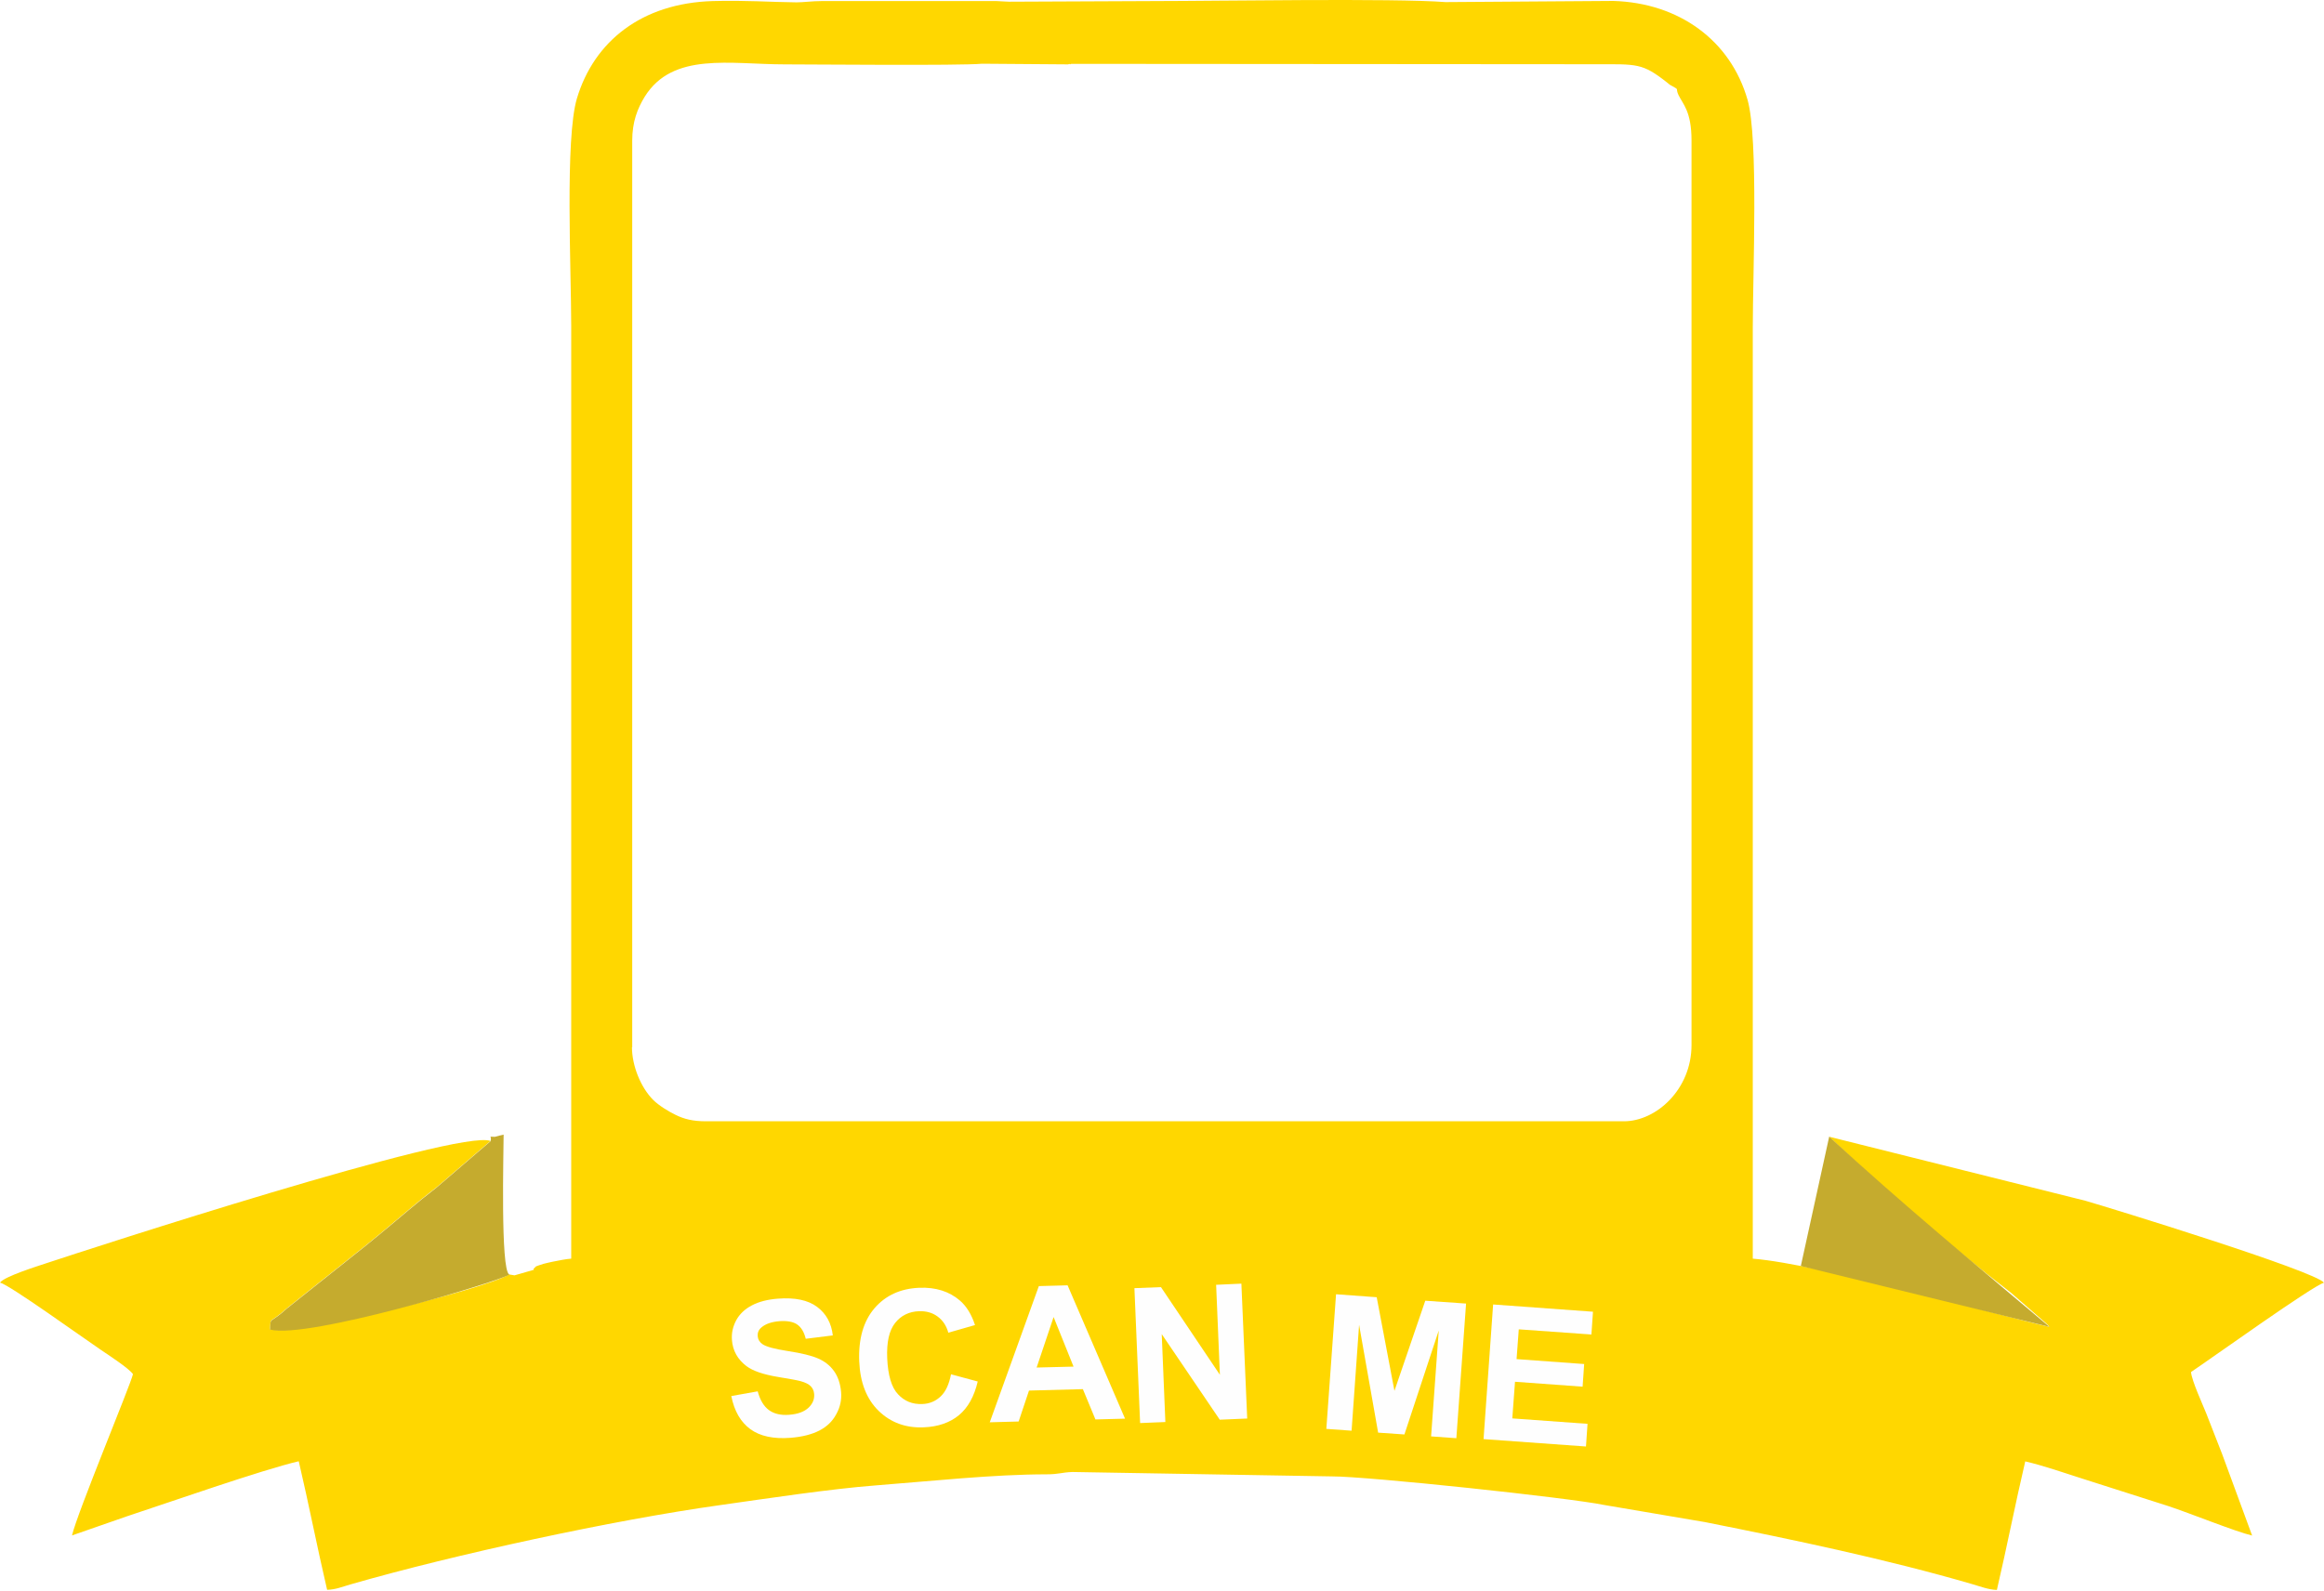
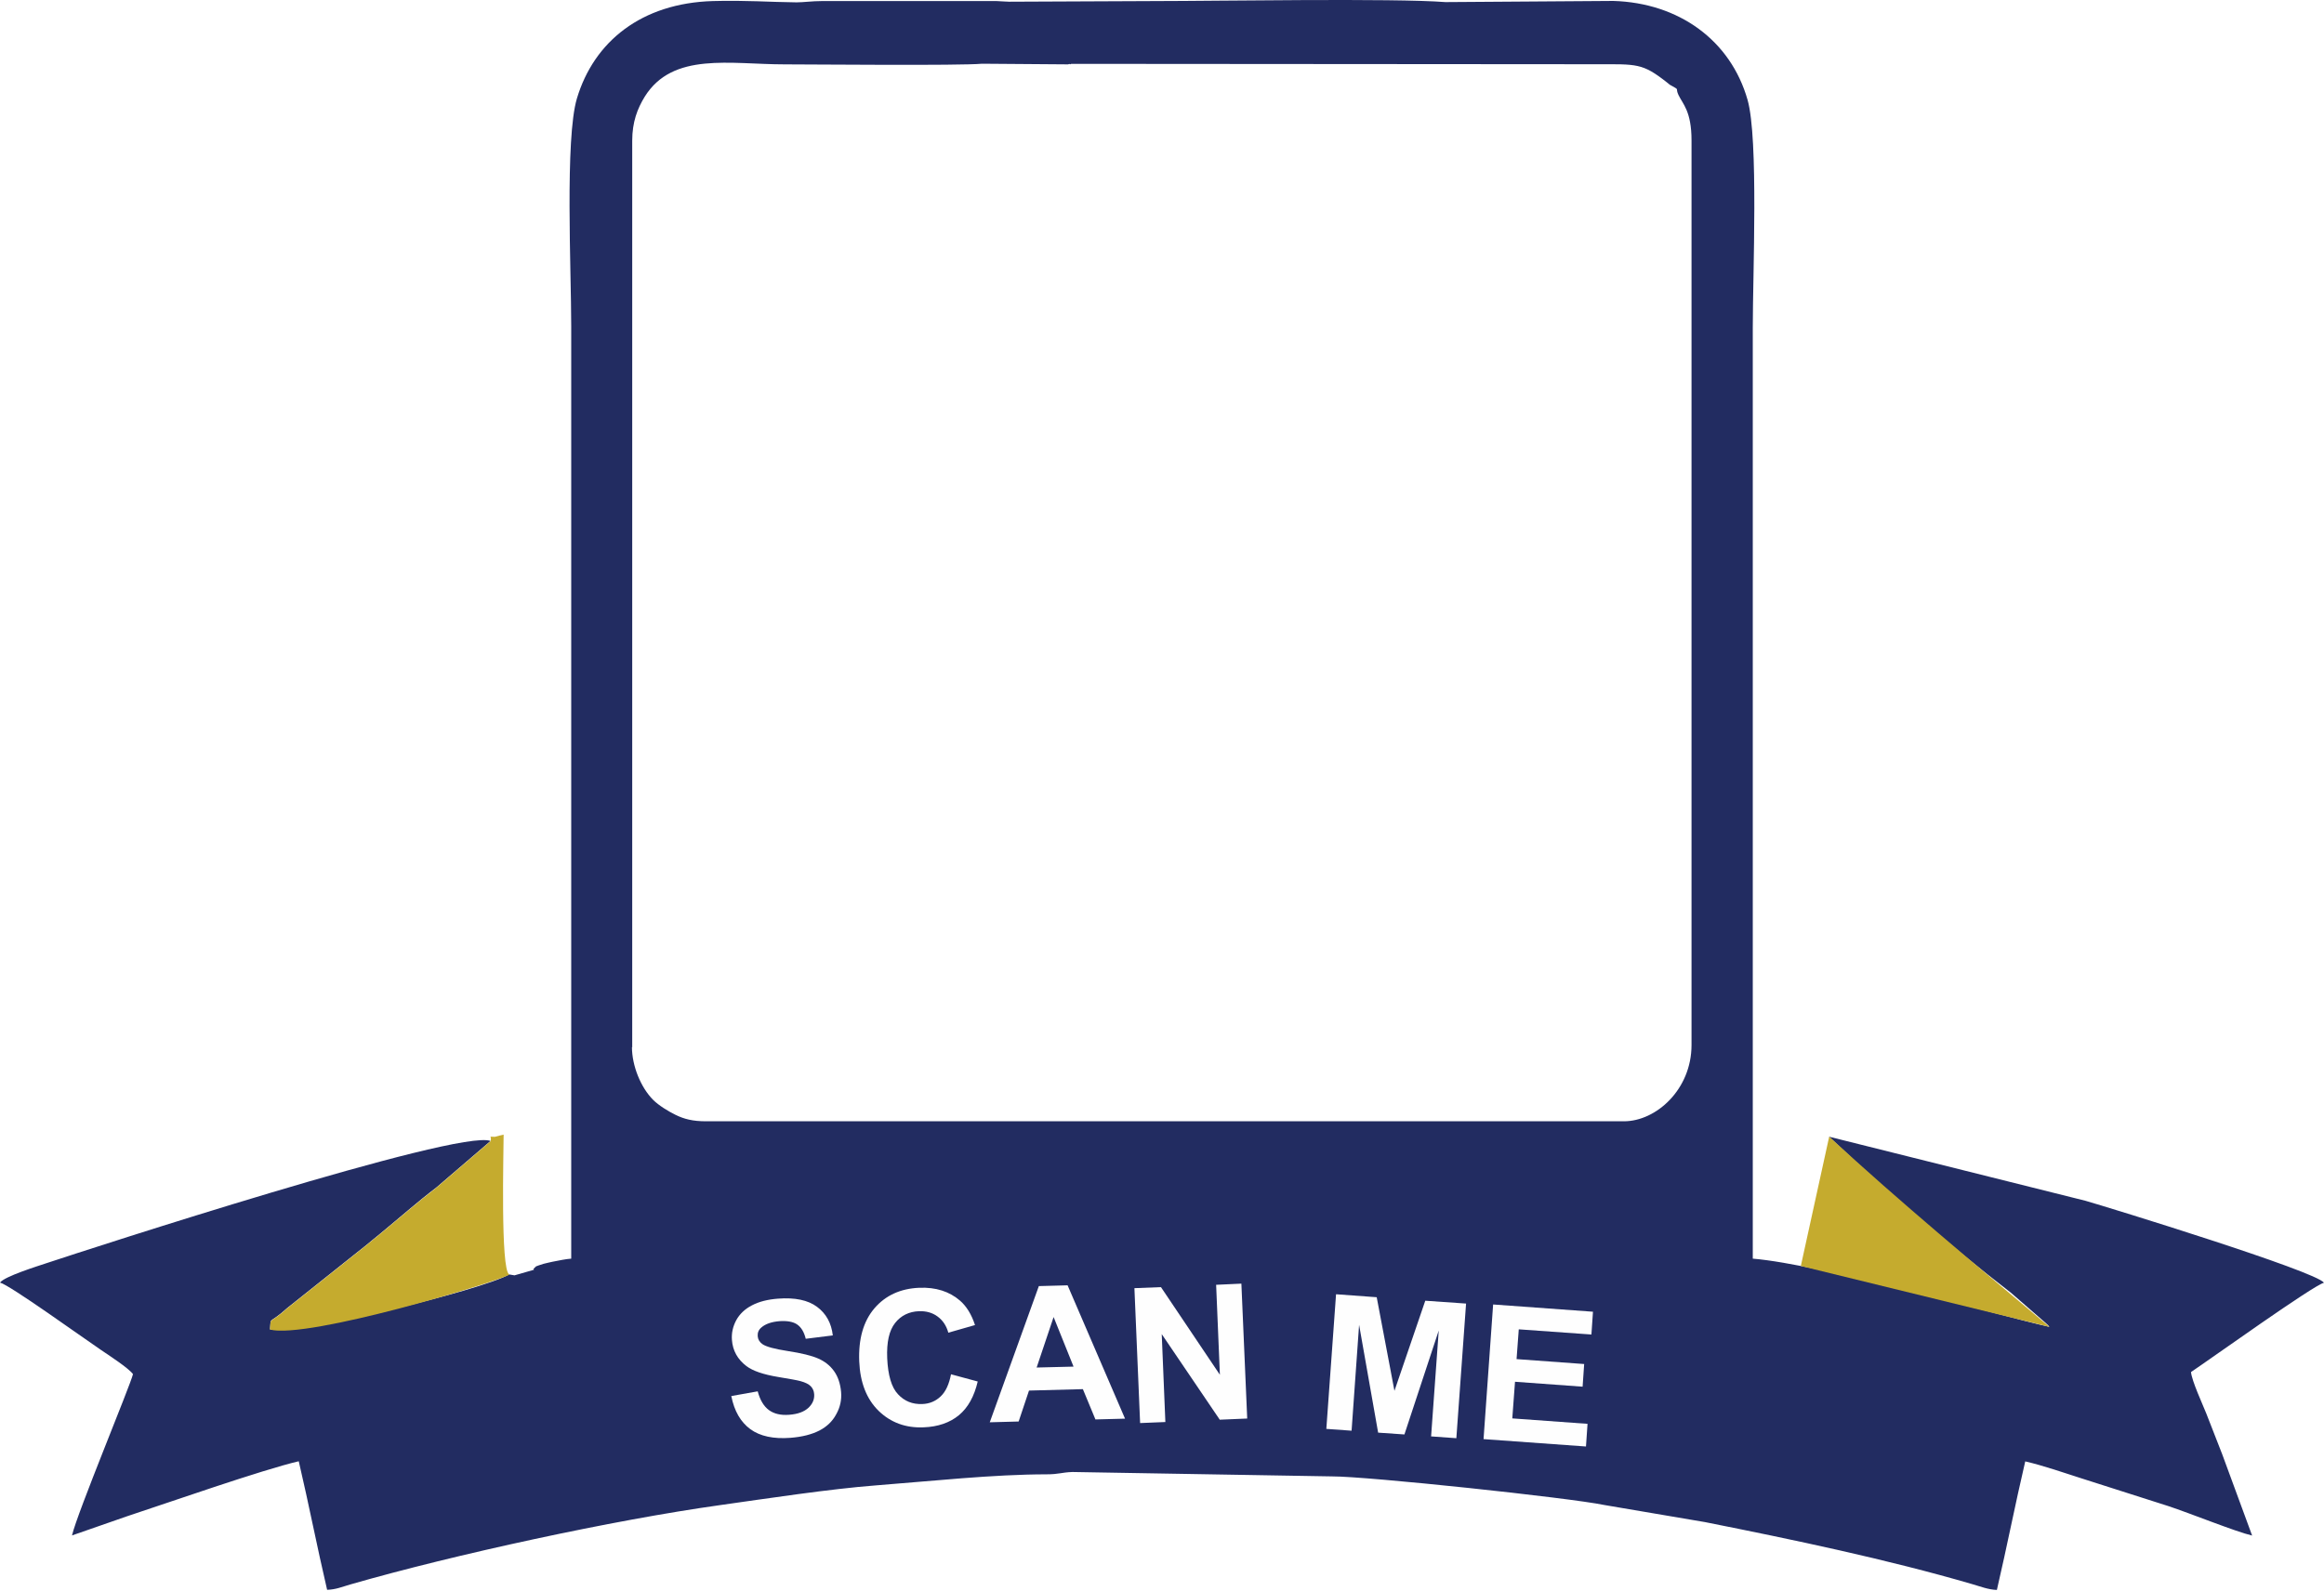
<svg xmlns="http://www.w3.org/2000/svg" xml:space="preserve" width="3.315in" height="2.269in" version="1.1" style="shape-rendering:geometricPrecision; text-rendering:geometricPrecision; image-rendering:optimizeQuality; fill-rule:evenodd; clip-rule:evenodd" viewBox="0 0 179.46 122.81">
  <defs>
    <style type="text/css">
   
    .fil1 {fill:#C5AB2E}
-     .fil0 {fill:gold}
+     .fil0 {fill:#222C61}
    .fil2 {fill:#FEFEFE;fill-rule:nonzero}
   
  </style>
  </defs>
  <g id="Layer_x0020_1">
    <path class="fil0" d="M48.82 80.89l0 -70.03c0,-1.45 0.4,-2.48 0.97,-3.41 2.17,-3.47 6.59,-2.49 10.81,-2.49 1.96,0 13.56,0.11 15.23,-0.05l6.65 0.05c0.04,0 0.1,-0.06 0.12,-0.02 0.02,0.04 0.1,-0.01 0.12,-0.02l40.5 0.03c3.21,0 3.59,-0.1 5.51,1.41 0.29,0.23 0.14,0.14 0.44,0.3 0.53,0.29 0.19,0.12 0.44,0.66 0.33,0.7 1.01,1.25 1.01,3.52l0 69.87c0,3.43 -2.73,5.89 -5.22,5.89l-70.88 0c-1.02,0 -1.69,-0.17 -2.36,-0.5 -0.55,-0.27 -1.29,-0.72 -1.72,-1.15 -0.96,-0.96 -1.64,-2.64 -1.64,-4.08zm80.64 -74.08l-0.05 0.05c0,-0 0.07,-0.03 0.05,-0.05zm-88.15 91.08c-0.36,0.28 0.36,0.05 -0.57,0.32l-1.01 0.29 -0.41 -0.07c-2.14,1.23 -16.54,4.73 -18.47,4.24 0.08,-1.07 -0.11,-0.34 1.32,-1.64l6.09 -4.85c0.51,-0.43 0.72,-0.58 1.11,-0.91 1.46,-1.2 2.83,-2.42 4.34,-3.57l4.17 -3.58c-2.45,-0.95 -31.25,8.43 -34.2,9.41 -0.78,0.26 -3.33,1.05 -3.68,1.53 0.73,0.17 6.39,4.25 7.78,5.19 0.6,0.41 2.15,1.41 2.49,1.88 -0.2,0.86 -4.3,10.7 -4.71,12.46l4.25 -1.48c3.13,-1.03 10.43,-3.59 13.26,-4.25 0.77,3.28 1.42,6.64 2.19,9.93 0.68,-0.02 1.12,-0.22 1.78,-0.41 8.08,-2.33 20.34,-4.98 28.55,-6.13 3.56,-0.5 8.53,-1.26 12.1,-1.53 4.15,-0.32 9.04,-0.85 13.12,-0.85 0.97,-0 1.15,-0.15 2.01,-0.18l20.04 0.34c2.69,-0.01 18.27,1.64 21.03,2.21l7.77 1.32c6.73,1.34 14.05,2.87 20.63,4.79 0.63,0.18 1.25,0.43 1.91,0.45 0.77,-3.3 1.42,-6.65 2.19,-9.93 1.45,0.34 3.05,0.9 4.4,1.33l6.64 2.12c1.67,0.55 5.2,1.98 6.48,2.28l-2.31 -6.28c-0.43,-1.09 -0.81,-2.09 -1.23,-3.15 -0.27,-0.68 -1.12,-2.52 -1.18,-3.2 1.55,-1.04 9.46,-6.71 10.27,-6.9 -0.66,-0.9 -16.54,-5.79 -18.42,-6.33l-19.8 -4.95c4.48,4.24 9.16,8.28 14.04,12.05l2.7 2.35c0.32,0.32 0.03,-0.02 0.27,0.29 -4.03,-0.91 -17.54,-4.82 -22.9,-5.27 0,-23.96 0,-47.93 0,-71.89 0,-4.17 0.45,-14.6 -0.4,-17.61 -1.31,-4.61 -5.31,-7.5 -10.37,-7.65l-12.96 0.09c-4,-0.31 -17.72,-0.08 -22.39,-0.08l-11.3 0.05c-0.16,0 -0.54,-0.03 -0.98,-0.05l-13.48 -0c-0.76,-0 -1.43,0.1 -1.96,0.1 -2.06,-0.02 -3.89,-0.17 -6.46,-0.1 -5.51,0.16 -9.18,3.12 -10.5,7.52 -0.93,3.11 -0.44,13.29 -0.44,17.57 0,24.02 0,48.04 0,72.05 -0.41,0.03 -0.95,0.14 -1.45,0.24 -0.08,0.02 -0.56,0.12 -0.69,0.16 -0.02,0 -0.37,0.12 -0.37,0.12 -0.35,0.14 -0.14,0.03 -0.29,0.16zm-3.1 -10.1l0 0 -0 0z" />
    <path class="fil1" d="M39.32 98.43c-0.68,-0.36 -0.43,-9.5 -0.43,-10.8 -0.28,0.07 -0.39,0.08 -0.67,0.17l0 0c-0.59,0 -0.21,-0.1 -0.34,0.34l-4.17 3.58c-1.51,1.16 -2.88,2.37 -4.34,3.57 -0.39,0.33 -0.6,0.48 -1.11,0.91l-6.09 4.85c-1.43,1.3 -1.24,0.57 -1.32,1.64 2.93,0.74 17.44,-3.65 18.47,-4.24z" />
    <path class="fil1" d="M141.25 87.79l-2.19 9.99 19.2 4.7c-5.8,-4.89 -11.5,-9.61 -17.01,-14.69z" />
    <path class="fil2" d="M56.49 107.82l2.02 -0.36c0.18,0.67 0.47,1.16 0.87,1.45 0.4,0.29 0.92,0.41 1.56,0.36 0.68,-0.05 1.17,-0.24 1.5,-0.55 0.32,-0.31 0.46,-0.66 0.43,-1.05 -0.02,-0.25 -0.11,-0.45 -0.27,-0.61 -0.16,-0.16 -0.42,-0.29 -0.79,-0.39 -0.25,-0.07 -0.82,-0.17 -1.72,-0.32 -1.15,-0.19 -1.96,-0.47 -2.45,-0.84 -0.68,-0.52 -1.06,-1.19 -1.12,-2.02 -0.04,-0.53 0.07,-1.03 0.33,-1.52 0.26,-0.48 0.67,-0.87 1.21,-1.15 0.55,-0.29 1.22,-0.46 2.02,-0.52 1.3,-0.1 2.31,0.11 3.01,0.63 0.7,0.52 1.11,1.25 1.22,2.21l-2.09 0.26c-0.13,-0.53 -0.35,-0.89 -0.67,-1.11 -0.31,-0.21 -0.77,-0.29 -1.36,-0.25 -0.61,0.05 -1.08,0.21 -1.4,0.49 -0.21,0.18 -0.3,0.4 -0.28,0.67 0.02,0.25 0.14,0.45 0.36,0.61 0.28,0.2 0.94,0.38 1.98,0.54 1.04,0.16 1.82,0.35 2.32,0.57 0.51,0.22 0.92,0.54 1.23,0.97 0.31,0.43 0.49,0.97 0.55,1.62 0.05,0.6 -0.07,1.17 -0.37,1.71 -0.29,0.55 -0.73,0.97 -1.31,1.27 -0.59,0.3 -1.33,0.49 -2.23,0.56 -1.31,0.1 -2.35,-0.12 -3.1,-0.67 -0.75,-0.55 -1.24,-1.4 -1.47,-2.56z" />
    <path id="_1" class="fil2" d="M73.43 106.14l2.07 0.56c-0.27,1.15 -0.75,2.02 -1.45,2.6 -0.7,0.58 -1.62,0.9 -2.73,0.94 -1.38,0.06 -2.54,-0.37 -3.47,-1.27 -0.93,-0.91 -1.43,-2.18 -1.5,-3.82 -0.07,-1.73 0.32,-3.1 1.17,-4.1 0.86,-1 2.01,-1.53 3.47,-1.59 1.27,-0.05 2.32,0.28 3.15,1 0.49,0.43 0.88,1.05 1.15,1.88l-2.06 0.59c-0.15,-0.54 -0.42,-0.95 -0.83,-1.25 -0.4,-0.3 -0.89,-0.43 -1.44,-0.41 -0.77,0.03 -1.39,0.34 -1.84,0.91 -0.46,0.58 -0.66,1.48 -0.61,2.72 0.06,1.32 0.33,2.25 0.83,2.78 0.5,0.54 1.12,0.79 1.88,0.76 0.56,-0.02 1.03,-0.22 1.42,-0.59 0.39,-0.37 0.65,-0.94 0.8,-1.72z" />
    <path id="_2" class="fil2" d="M86.88 109.57l-2.29 0.06 -0.97 -2.34 -4.16 0.11 -0.8 2.39 -2.23 0.06 3.79 -10.52 2.22 -0.06 4.44 10.31zm-3.98 -4.02l-1.54 -3.83 -1.31 3.9 2.84 -0.07z" />
    <polygon id="_3" class="fil2" points="88.04,109.91 87.6,99.49 89.65,99.41 94.2,106.18 93.91,99.23 95.86,99.14 96.31,109.56 94.19,109.65 89.71,103.04 89.99,109.83 " />
    <polygon id="_4" class="fil2" points="102.42,110.36 103.17,99.96 106.31,100.19 107.68,107.42 110.06,100.46 113.21,100.68 112.46,111.08 110.51,110.94 111.1,102.76 108.45,110.79 106.42,110.65 104.95,102.32 104.37,110.5 " />
    <polygon id="_5" class="fil2" points="114.56,111.15 115.3,100.75 123.01,101.31 122.89,103.07 117.28,102.67 117.11,104.97 122.33,105.35 122.21,107.1 116.99,106.72 116.78,109.55 122.59,109.97 122.47,111.72 " />
  </g>
</svg>
